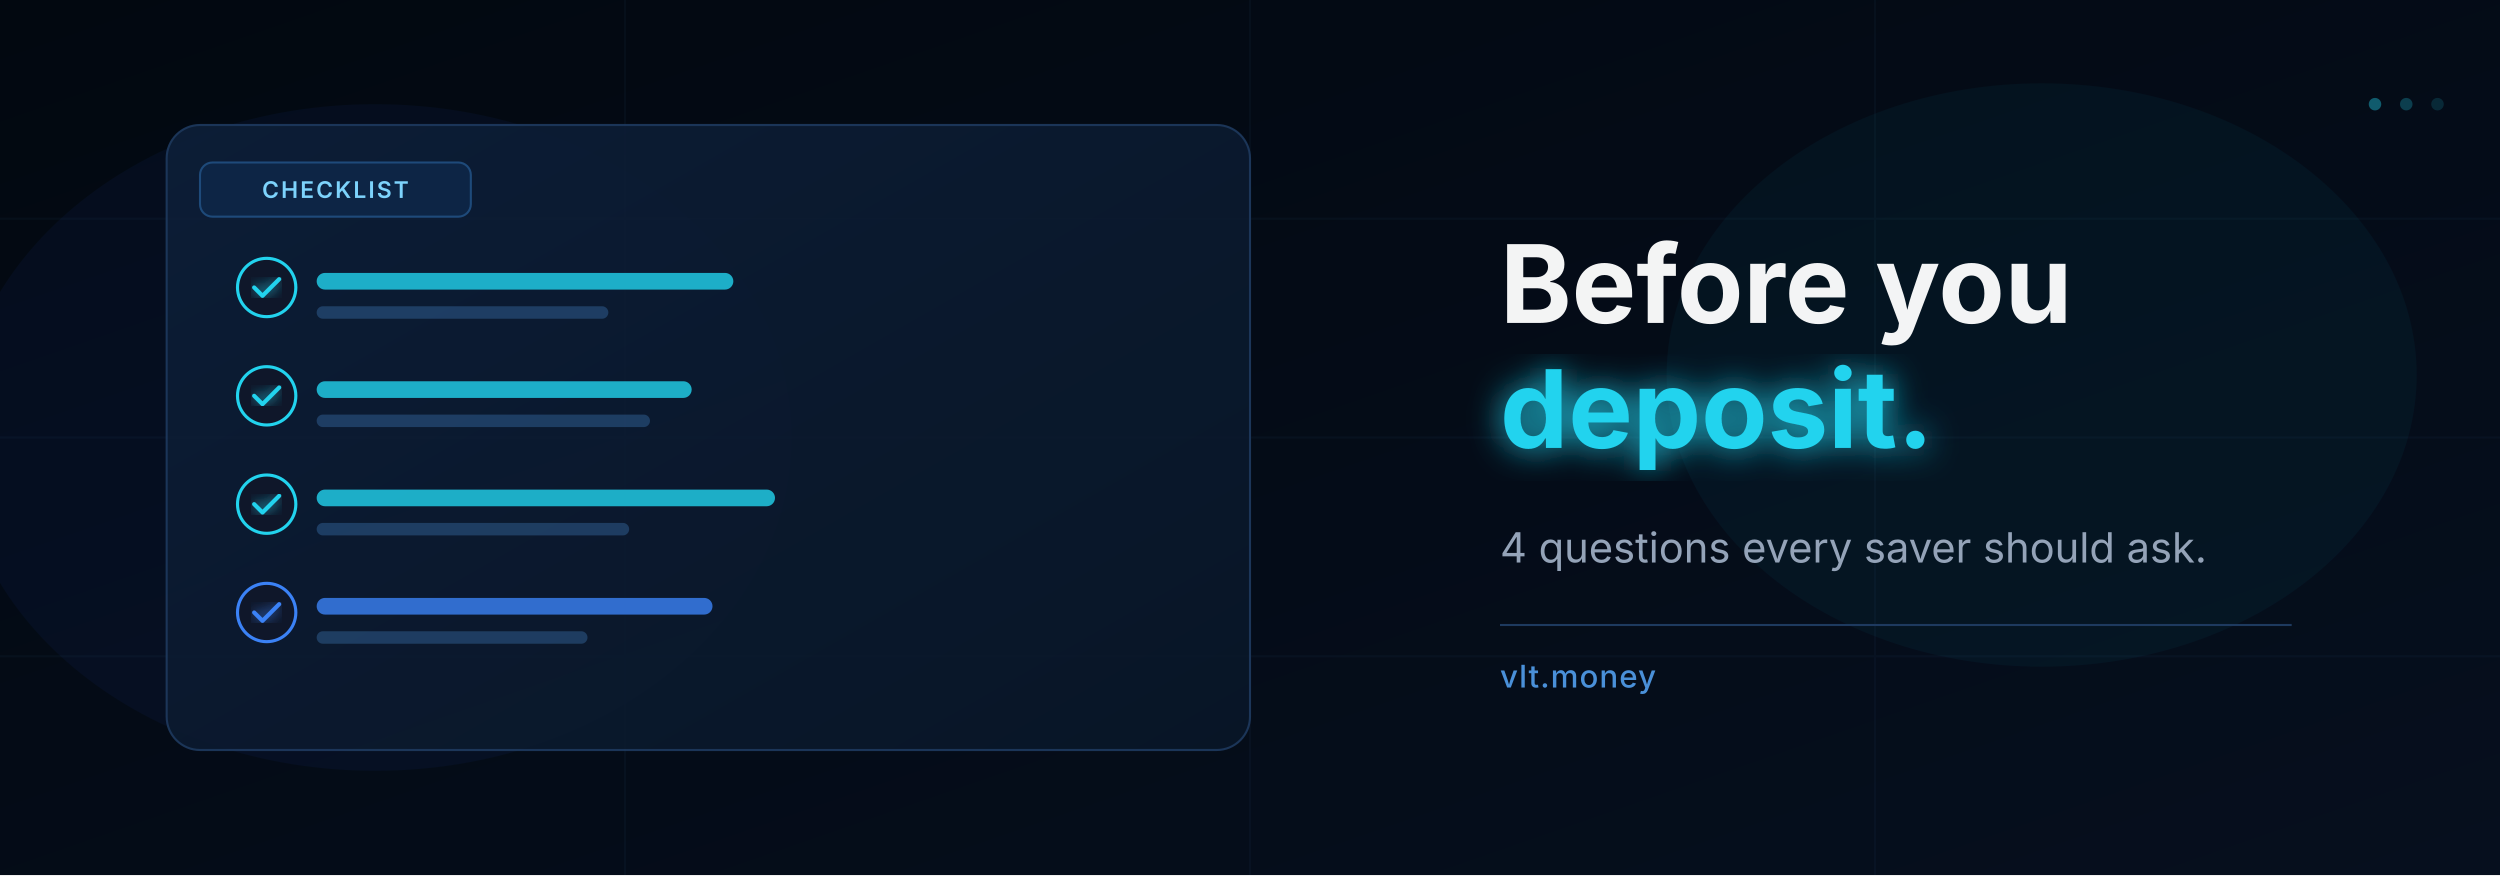
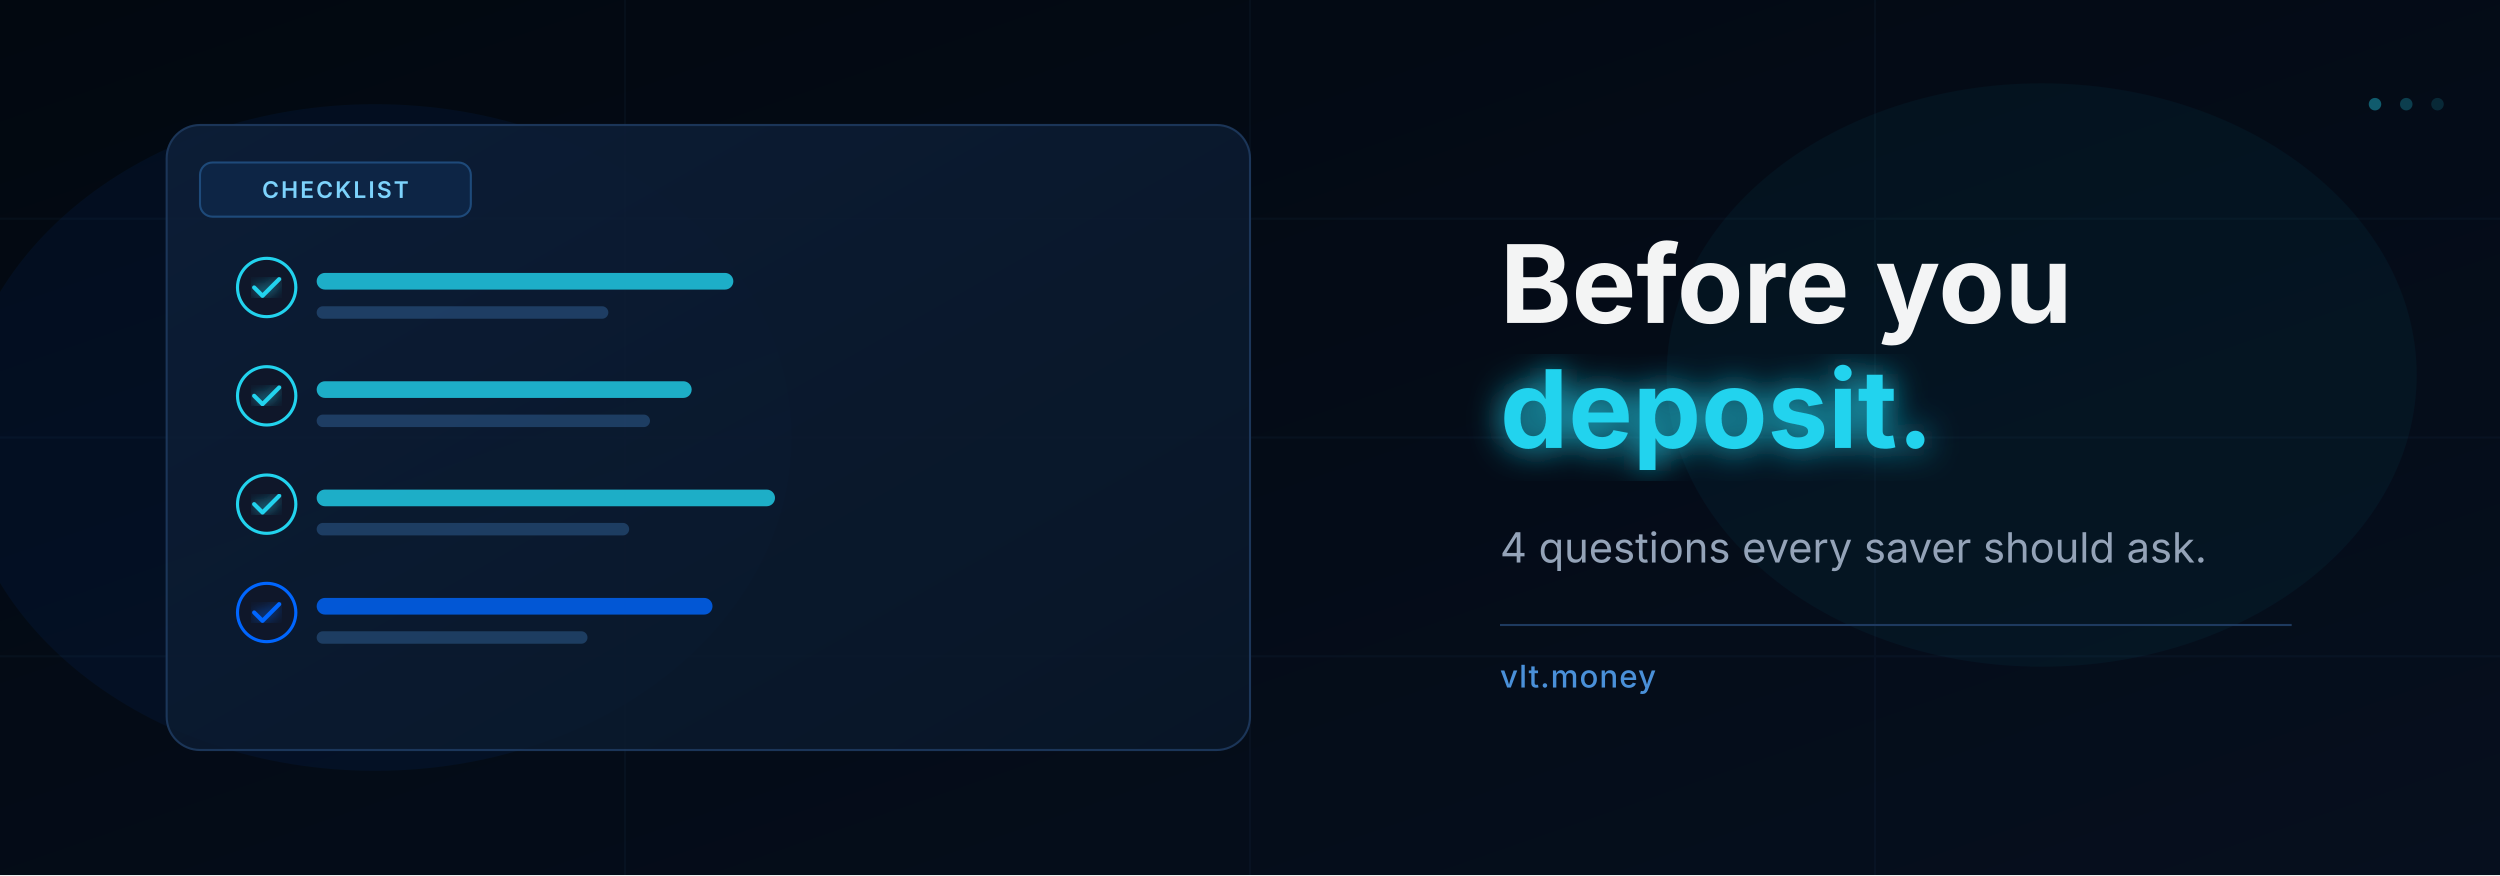
<svg xmlns="http://www.w3.org/2000/svg" viewBox="0 0 1200 420" width="1200" height="420">
  <defs>
    <linearGradient id="bg" x1="0%" y1="0%" x2="100%" y2="100%">
      <stop offset="0%" style="stop-color:#020810;stop-opacity:1" />
      <stop offset="100%" style="stop-color:#060f1e;stop-opacity:1" />
    </linearGradient>
    <linearGradient id="cardGrad" x1="0%" y1="0%" x2="100%" y2="100%">
      <stop offset="0%" style="stop-color:#0d1f38;stop-opacity:1" />
      <stop offset="100%" style="stop-color:#091628;stop-opacity:1" />
    </linearGradient>
    <linearGradient id="checkGlow" x1="0%" y1="0%" x2="100%" y2="100%">
      <stop offset="0%" style="stop-color:#22d3ee;stop-opacity:1" />
-       <stop offset="100%" style="stop-color:#3b82f6;stop-opacity:1" />
+       <stop offset="100%" style="stop-color:#0066FF;stop-opacity:1" />
    </linearGradient>
    <filter id="glow">
      <feGaussianBlur stdDeviation="3" result="coloredBlur" />
      <feMerge>
        <feMergeNode in="coloredBlur" />
        <feMergeNode in="SourceGraphic" />
      </feMerge>
    </filter>
    <filter id="softglow">
      <feGaussianBlur stdDeviation="8" result="coloredBlur" />
      <feMerge>
        <feMergeNode in="coloredBlur" />
        <feMergeNode in="SourceGraphic" />
      </feMerge>
    </filter>
  </defs>
  <rect width="1200" height="420" fill="url(#bg)" />
  <g opacity="0.04" stroke="#4a90d9" stroke-width="1">
    <line x1="0" y1="105" x2="1200" y2="105" />
    <line x1="0" y1="210" x2="1200" y2="210" />
    <line x1="0" y1="315" x2="1200" y2="315" />
    <line x1="300" y1="0" x2="300" y2="420" />
    <line x1="600" y1="0" x2="600" y2="420" />
    <line x1="900" y1="0" x2="900" y2="420" />
  </g>
-   <ellipse cx="180" cy="210" rx="200" ry="160" fill="#1d4ed8" opacity="0.06" />
+   <ellipse cx="180" cy="210" rx="200" ry="160" fill="#0066FF" opacity="0.06" />
  <ellipse cx="980" cy="180" rx="180" ry="140" fill="#0891b2" opacity="0.06" />
  <rect x="80" y="60" width="520" height="300" rx="16" fill="url(#cardGrad)" stroke="#1e3a5f" stroke-width="1" opacity="0.9" />
  <circle cx="128" cy="138" r="14" fill="#0f172a" stroke="#22d3ee" stroke-width="1.5" />
  <path d="M122 138 L126 142 L134 134" stroke="#22d3ee" stroke-width="2" stroke-linecap="round" stroke-linejoin="round" fill="none" filter="url(#glow)" />
  <rect x="152" y="131" width="200" height="8" rx="4" fill="#22d3ee" opacity="0.8" />
  <rect x="152" y="147" width="140" height="6" rx="3" fill="#4a90d9" opacity="0.3" />
  <circle cx="128" cy="190" r="14" fill="#0f172a" stroke="#22d3ee" stroke-width="1.5" />
  <path d="M122 190 L126 194 L134 186" stroke="#22d3ee" stroke-width="2" stroke-linecap="round" stroke-linejoin="round" fill="none" filter="url(#glow)" />
  <rect x="152" y="183" width="180" height="8" rx="4" fill="#22d3ee" opacity="0.8" />
  <rect x="152" y="199" width="160" height="6" rx="3" fill="#4a90d9" opacity="0.3" />
  <circle cx="128" cy="242" r="14" fill="#0f172a" stroke="#22d3ee" stroke-width="1.5" />
  <path d="M122 242 L126 246 L134 238" stroke="#22d3ee" stroke-width="2" stroke-linecap="round" stroke-linejoin="round" fill="none" filter="url(#glow)" />
  <rect x="152" y="235" width="220" height="8" rx="4" fill="#22d3ee" opacity="0.8" />
  <rect x="152" y="251" width="150" height="6" rx="3" fill="#4a90d9" opacity="0.3" />
-   <circle cx="128" cy="294" r="14" fill="#0f172a" stroke="#3b82f6" stroke-width="1.5" />
-   <path d="M122 294 L126 298 L134 290" stroke="#3b82f6" stroke-width="2" stroke-linecap="round" stroke-linejoin="round" fill="none" filter="url(#glow)" />
-   <rect x="152" y="287" width="190" height="8" rx="4" fill="#3b82f6" opacity="0.8" />
+   <circle cx="128" cy="294" r="14" fill="#0f172a" stroke="#0066FF" stroke-width="1.5" />
+   <path d="M122 294 L126 298 L134 290" stroke="#0066FF" stroke-width="2" stroke-linecap="round" stroke-linejoin="round" fill="none" filter="url(#glow)" />
+   <rect x="152" y="287" width="190" height="8" rx="4" fill="#0066FF" opacity="0.8" />
  <rect x="152" y="303" width="130" height="6" rx="3" fill="#4a90d9" opacity="0.3" />
  <rect x="96" y="78" width="130" height="26" rx="6" fill="#0d2545" stroke="#1e4a7a" stroke-width="1" />
-   <text x="161" y="95" font-family="system-ui, -apple-system, sans-serif" font-size="11" fill="#7dd3fc" text-anchor="middle" font-weight="600" letter-spacing="1">CHECKLIST</text>
-   <text x="720" y="155" font-family="system-ui, -apple-system, sans-serif" font-size="52" fill="#ffffff" font-weight="700" opacity="0.95">Before you</text>
-   <text x="720" y="215" font-family="system-ui, -apple-system, sans-serif" font-size="52" fill="#22d3ee" font-weight="700" filter="url(#softglow)">deposit.</text>
-   <text x="720" y="270" font-family="system-ui, -apple-system, sans-serif" font-size="20" fill="#94a3b8" font-weight="400">4 questions every saver should ask.</text>
+   <text x="161" y="95" font-family="Inter, system-ui, sans-serif" font-size="11" fill="#7dd3fc" text-anchor="middle" font-weight="600" letter-spacing="1">CHECKLIST</text>
+   <text x="720" y="155" font-family="Inter, system-ui, sans-serif" font-size="52" fill="#ffffff" font-weight="700" opacity="0.95">Before you</text>
+   <text x="720" y="215" font-family="Inter, system-ui, sans-serif" font-size="52" fill="#22d3ee" font-weight="700" filter="url(#softglow)">deposit.</text>
+   <text x="720" y="270" font-family="Inter, system-ui, sans-serif" font-size="20" fill="#94a3b8" font-weight="400">4 questions every saver should ask.</text>
  <line x1="720" y1="300" x2="1100" y2="300" stroke="#1e3a5f" stroke-width="1" />
-   <text x="720" y="330" font-family="system-ui, -apple-system, sans-serif" font-size="15" fill="#4a90d9" font-weight="500" letter-spacing="0.5">vlt.money</text>
+   <text x="720" y="330" font-family="Inter, system-ui, sans-serif" font-size="15" fill="#4a90d9" font-weight="500" letter-spacing="0.5">vlt.money</text>
  <circle cx="1140" cy="50" r="3" fill="#22d3ee" opacity="0.4" />
  <circle cx="1155" cy="50" r="3" fill="#22d3ee" opacity="0.25" />
  <circle cx="1170" cy="50" r="3" fill="#22d3ee" opacity="0.15" />
</svg>
